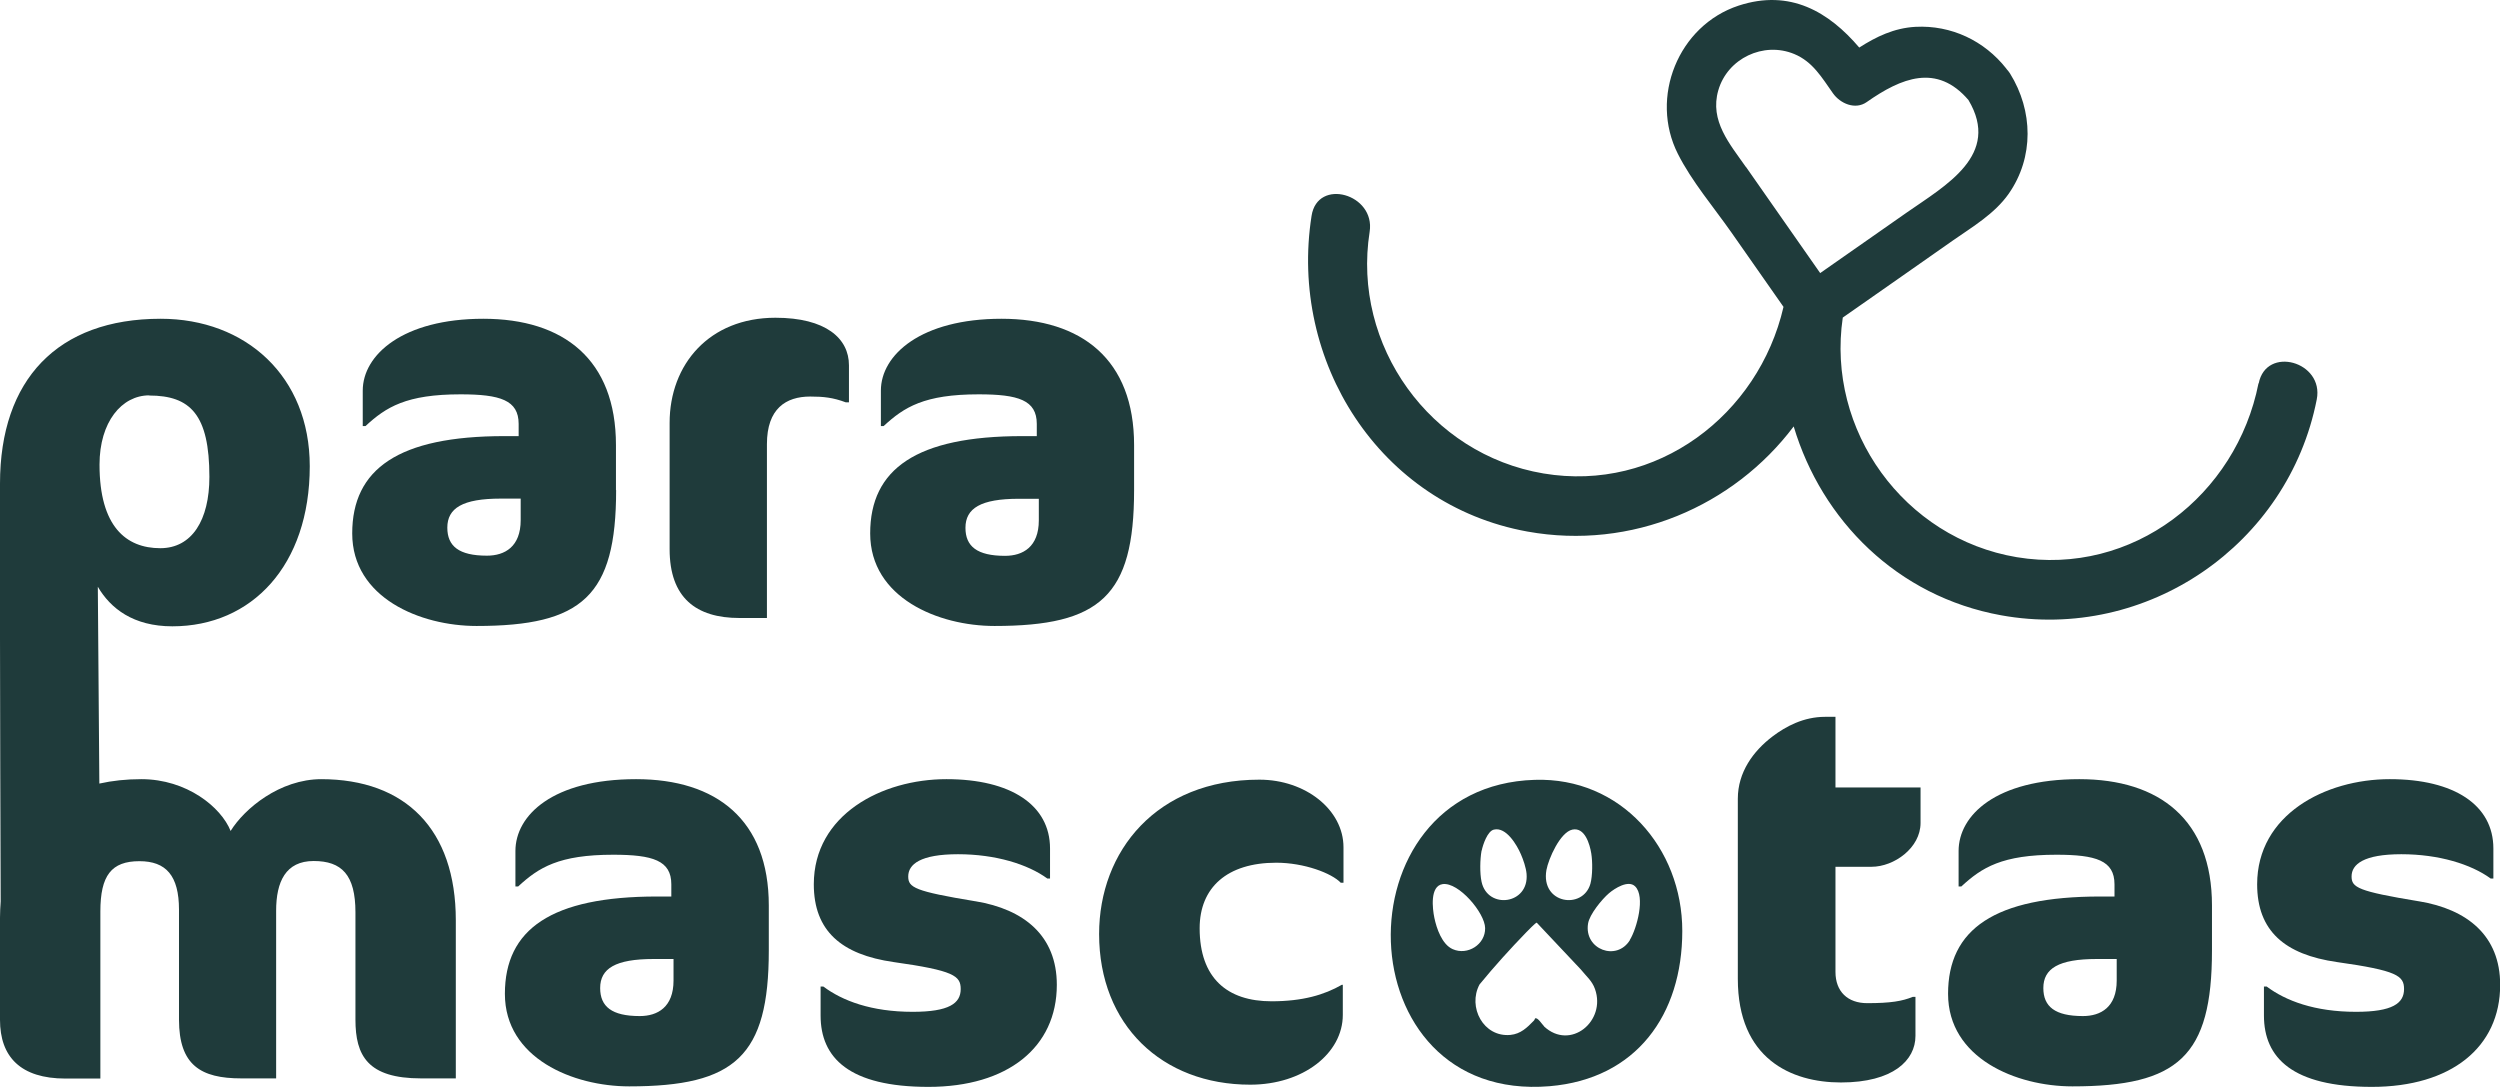
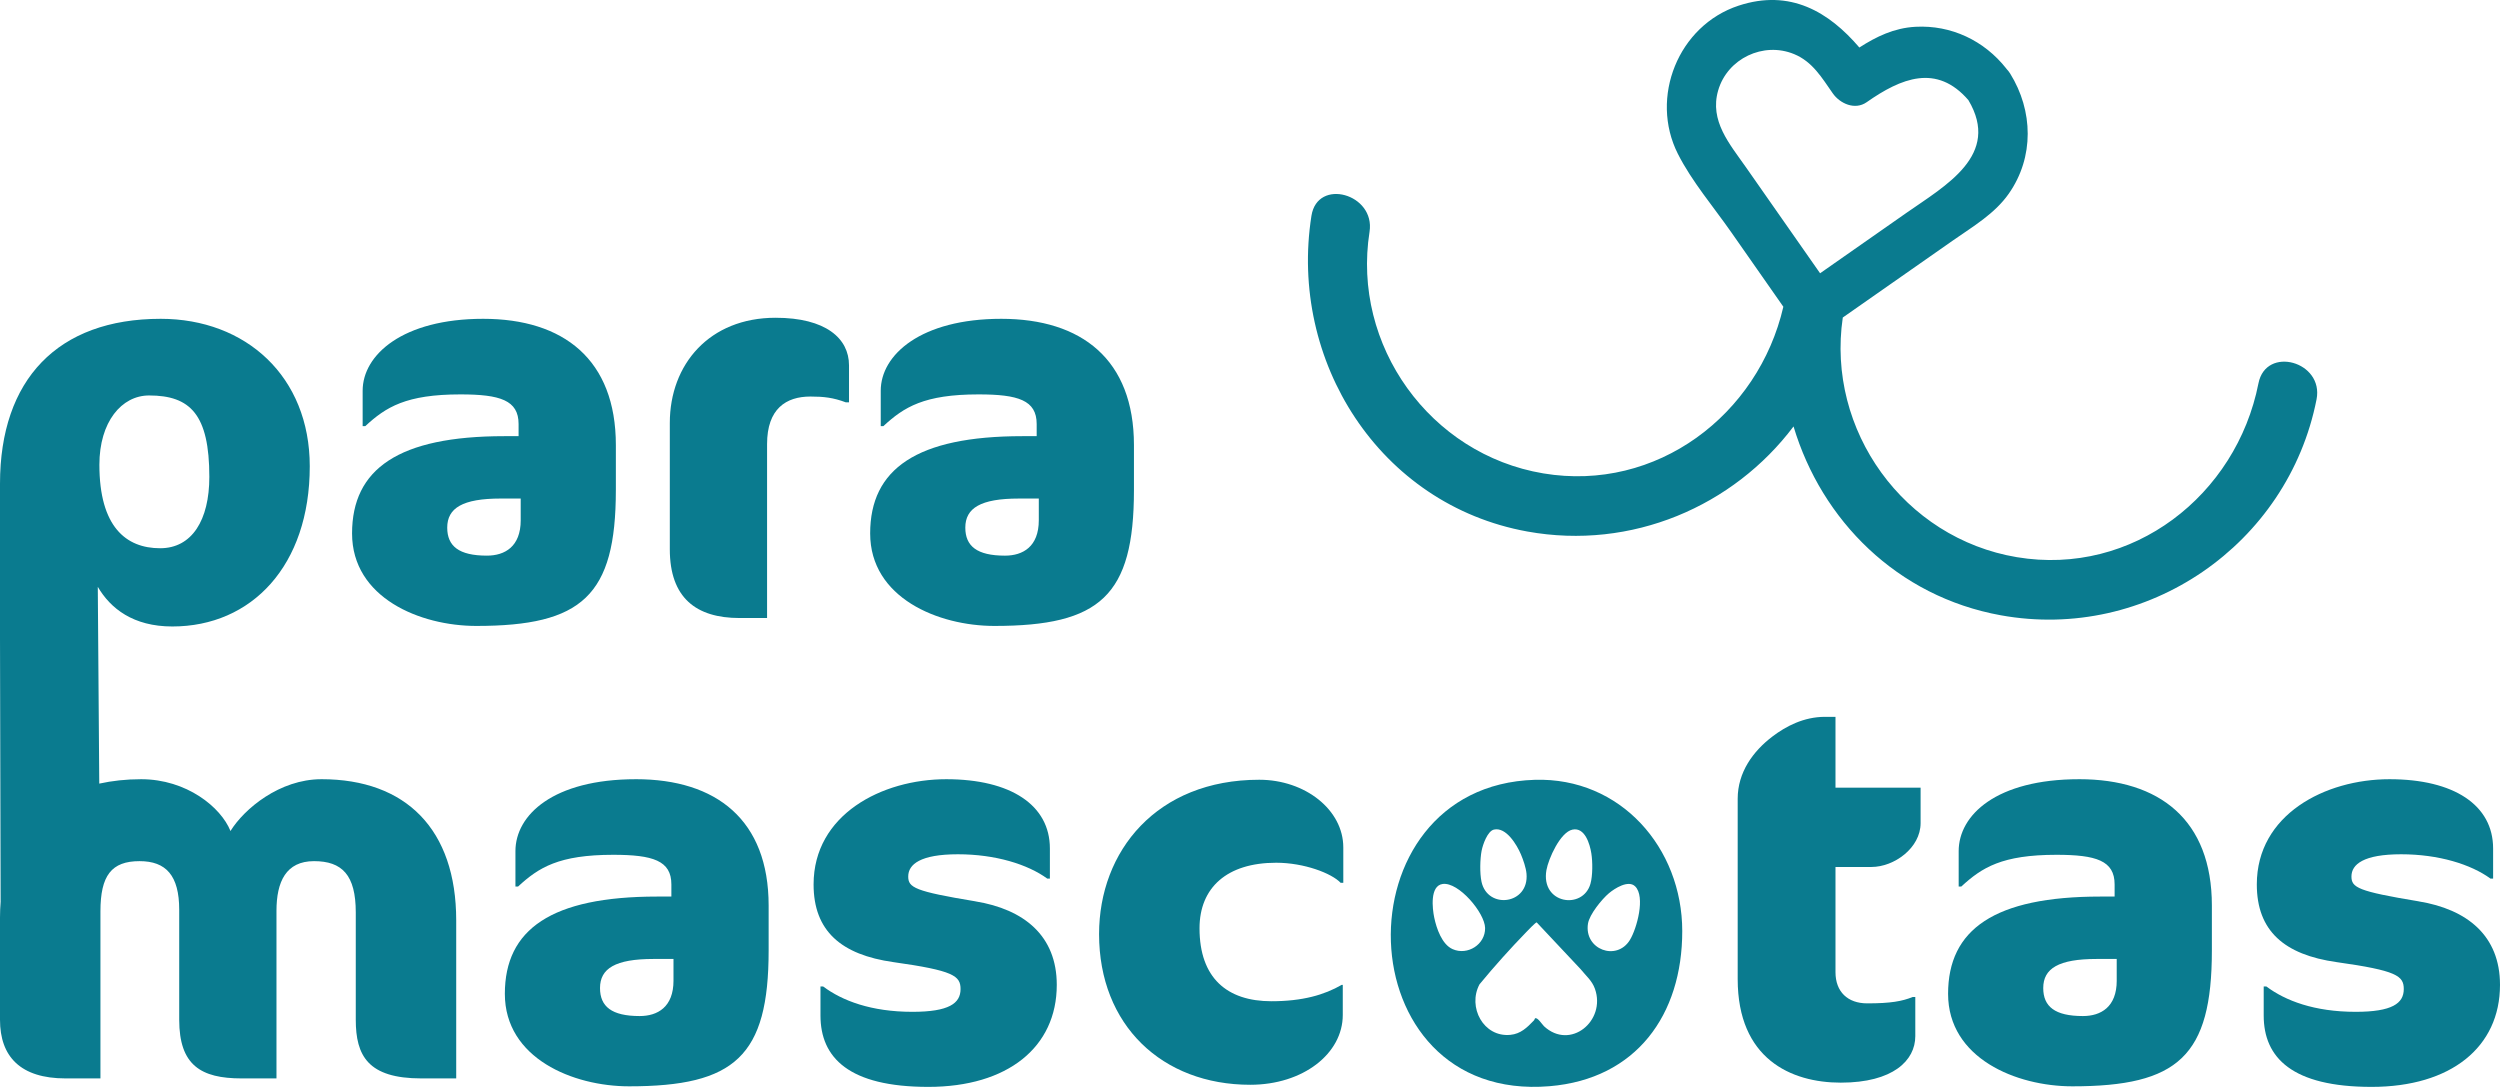
- <svg xmlns="http://www.w3.org/2000/svg" viewBox="0 0 147.21 64">
+ <svg xmlns="http://www.w3.org/2000/svg" id="Capa_1" viewBox="0 0 2000 869.5">
  <defs>
    <style>
      .cls-1 {
-         fill: #1f3b3b;
+         fill: #0a7b8f;
      }
    </style>
  </defs>
-   <path class="cls-1" d="M132.99,22.57c-1.3,6.59-7.41,11.37-14.23,10.24-6.64-1.11-11.23-7.47-10.25-14.11,2.17-1.52,4.34-3.03,6.5-4.55,1.16-.81,2.44-1.56,3.27-2.74,1.5-2.15,1.44-4.89.08-7.08-.06-.1-.14-.19-.21-.27,0,0,0-.01-.01-.02-1.29-1.64-3.24-2.57-5.35-2.46-1.26.07-2.31.58-3.31,1.22-1.79-2.1-4.07-3.46-7.1-2.47-3.56,1.17-5.26,5.41-3.58,8.73.81,1.61,2.1,3.13,3.14,4.61,1.03,1.47,2.05,2.93,3.08,4.4-1.47,6.37-7.46,10.93-14.13,9.81-6.68-1.12-11.29-7.54-10.24-14.23.35-2.23-3.07-3.2-3.42-.94-1.34,8.53,3.98,17.01,12.71,18.59,6.14,1.11,12.14-1.49,15.68-6.19,1.65,5.52,6.09,10.01,12.21,11.12,8.6,1.56,16.91-4.16,18.59-12.71.44-2.23-2.98-3.19-3.42-.94ZM102.81,9.84c-.95-1.36-2.15-2.72-1.63-4.52.54-1.88,2.66-2.89,4.47-2.14,1.09.45,1.63,1.39,2.28,2.31.42.6,1.31,1,1.99.52,2.04-1.43,4.13-2.29,5.99-.12,1.93,3.24-1.35,5.03-3.64,6.63-1.7,1.19-3.4,2.38-5.09,3.56-1.46-2.08-2.91-4.16-4.37-6.25Z" />
-   <path class="cls-1" d="M90.37,45.92c-11.64.36-11.24,19.05.88,18.04,5.1-.43,7.81-4.2,7.81-9.14,0-4.9-3.63-9.06-8.68-8.9ZM91.06,51.23c.12-.66.81-2.23,1.53-2.38.73-.15,1.02.85,1.11,1.4.08.49.08,1.31-.05,1.79-.44,1.55-2.94,1.19-2.59-.81ZM87.25,50.08c.07-.34.34-1.15.72-1.23.72-.17,1.35.9,1.59,1.46.14.32.3.79.33,1.14.16,1.82-2.3,2.12-2.65.47-.11-.5-.09-1.33,0-1.83ZM85.54,55.89c-.63-.28-.95-1.22-1.08-1.85-.11-.53-.27-1.87.49-1.98.94-.13,2.49,1.7,2.5,2.59.02.96-1.03,1.63-1.91,1.24ZM90.92,60.43c-.1-.09-.38-.55-.53-.46,0,0-.03.09-.07.13-.4.41-.77.78-1.38.84-1.59.15-2.53-1.64-1.82-2.97.86-1.05,1.8-2.09,2.75-3.07.08-.08.56-.58.62-.57l2.59,2.75c.31.39.67.67.84,1.16.67,1.89-1.45,3.64-3,2.2ZM95.98,55.35c-.78,1.28-2.71.56-2.47-.96.08-.54.82-1.44,1.23-1.79.34-.29,1.14-.8,1.54-.41.62.6.1,2.5-.31,3.16Z" />
-   <path class="cls-1" d="M36.27,28.86v-2.65c0-5.04-3.08-7.44-7.81-7.44s-7.1,2.12-7.1,4.23v2.09h.16c1.21-1.12,2.4-1.87,5.6-1.87,2.33,0,3.42.34,3.42,1.74v.72h-.84c-6.23,0-8.96,1.93-8.96,5.73s4.02,5.45,7.32,5.45c6.23,0,8.22-1.77,8.22-8ZM30.66,30.63c0,1.56-.93,2.09-1.99,2.09-1.65,0-2.33-.56-2.33-1.65,0-1.15.9-1.71,3.14-1.71h1.18v1.28Z" />
-   <path class="cls-1" d="M49.99,23.69v-2.18c0-1.59-1.37-2.8-4.33-2.8-3.89,0-6.23,2.74-6.23,6.19v7.44c0,2.86,1.56,4.05,4.11,4.05h1.62v-10.24c0-2.09,1.12-2.8,2.55-2.8.78,0,1.34.06,2.09.34h.19Z" />
-   <path class="cls-1" d="M60.2,25.68c-6.23,0-8.96,1.93-8.96,5.73s4.02,5.45,7.32,5.45c6.23,0,8.22-1.77,8.22-8v-2.65c0-5.04-3.08-7.44-7.81-7.44s-7.1,2.12-7.1,4.23v2.09h.16c1.21-1.12,2.4-1.87,5.6-1.87,2.33,0,3.42.34,3.42,1.74v.72h-.84ZM61.17,29.36v1.28c0,1.56-.93,2.09-1.99,2.09-1.65,0-2.33-.56-2.33-1.65,0-1.15.9-1.71,3.14-1.71h1.18Z" />
-   <path class="cls-1" d="M18.93,45.88c-2.46,0-4.54,1.74-5.35,3.05-.56-1.4-2.58-3.05-5.26-3.05-.89,0-1.71.09-2.47.26-.03-3.86-.06-7.73-.09-11.59.75,1.28,2.09,2.33,4.39,2.33,4.67,0,8.09-3.58,8.09-9.43,0-5.29-3.77-8.68-8.78-8.68-6.07,0-9.46,3.58-9.46,9.71v9.06c.01,5.18.02,10.36.04,15.54,0,0,0,0,0,0-.02.31-.04.63-.04.96v6.01c0,2.18,1.21,3.46,3.86,3.46h2.05v-9.84c0-2.12.65-2.96,2.3-2.96,1.56,0,2.33.84,2.33,2.86v6.47c0,2.68,1.28,3.46,3.67,3.46h2.05v-9.87c0-1.71.56-2.93,2.21-2.93s2.46.81,2.46,3.02v6.32c0,2.12.72,3.46,3.86,3.46h2.05v-9.31c0-5.35-2.96-8.31-7.94-8.31ZM8.78,23.29c2.43,0,3.55,1.12,3.55,4.79,0,2.55-1.03,4.2-2.89,4.2-2.02,0-3.58-1.28-3.58-4.92,0-2.52,1.31-4.08,2.93-4.08Z" />
-   <path class="cls-1" d="M37.45,45.88c-4.89,0-7.1,2.12-7.1,4.23v2.09h.16c1.21-1.12,2.4-1.87,5.6-1.87,2.33,0,3.42.34,3.42,1.74v.72h-.84c-6.23,0-8.96,1.93-8.96,5.73s4.02,5.45,7.32,5.45c6.23,0,8.22-1.77,8.22-8v-2.65c0-5.04-3.08-7.44-7.81-7.44ZM39.66,57.74c0,1.56-.93,2.09-1.99,2.09-1.65,0-2.33-.56-2.33-1.65,0-1.15.9-1.71,3.14-1.71h1.18v1.28Z" />
-   <path class="cls-1" d="M57.43,53.07c-3.58-.59-3.95-.81-3.95-1.46,0-.72.72-1.31,2.93-1.31s4.11.59,5.26,1.43h.16v-1.77c0-2.55-2.3-4.08-6.1-4.08s-7.81,2.09-7.81,6.19c0,2.74,1.62,4.14,4.7,4.58,3.55.5,3.95.81,3.95,1.59,0,.84-.68,1.34-2.83,1.34-2.43,0-4.14-.65-5.26-1.49h-.16v1.71c0,2.49,1.68,4.2,6.35,4.2s7.56-2.33,7.56-6.01c0-2.89-1.93-4.45-4.79-4.92Z" />
-   <path class="cls-1" d="M74.15,45.91c-6.04,0-9.43,4.2-9.43,9.09,0,5.35,3.7,8.87,8.9,8.87,3.11,0,5.45-1.84,5.45-4.11v-1.77h-.06c-1.03.59-2.3.97-4.14.97-2.61,0-4.23-1.37-4.23-4.3,0-2.4,1.62-3.86,4.51-3.86,1.65,0,3.27.62,3.8,1.18h.16v-2.09c0-2.21-2.24-3.98-4.95-3.98Z" />
-   <path class="cls-1" d="M108.08,42.21h-.62c-1.25,0-2.3.56-3.08,1.15-1.15.87-2.05,2.12-2.05,3.67v10.61c0,4.7,3.14,6.1,6.07,6.1,3.08,0,4.39-1.31,4.39-2.74v-2.3h-.16c-.62.25-1.28.37-2.68.37-1.15,0-1.87-.68-1.87-1.84v-6.19h2.12c1.34,0,2.89-1.12,2.89-2.58v-2.09h-5.01v-4.17Z" />
-   <path class="cls-1" d="M122.43,45.88c-4.89,0-7.1,2.12-7.1,4.23v2.09h.16c1.21-1.12,2.4-1.87,5.6-1.87,2.33,0,3.42.34,3.42,1.74v.72h-.84c-6.23,0-8.96,1.93-8.96,5.73s4.02,5.45,7.32,5.45c6.23,0,8.22-1.77,8.22-8v-2.65c0-5.04-3.08-7.44-7.81-7.44ZM124.64,57.74c0,1.56-.93,2.09-1.99,2.09-1.65,0-2.33-.56-2.33-1.65,0-1.15.9-1.71,3.14-1.71h1.18v1.28Z" />
-   <path class="cls-1" d="M142.42,53.07c-3.58-.59-3.95-.81-3.95-1.46,0-.72.72-1.31,2.93-1.31s4.11.59,5.26,1.43h.16v-1.77c0-2.55-2.3-4.08-6.1-4.08s-7.81,2.09-7.81,6.19c0,2.74,1.62,4.14,4.7,4.58,3.55.5,3.95.81,3.95,1.59,0,.84-.68,1.34-2.83,1.34-2.43,0-4.14-.65-5.26-1.49h-.16v1.71c0,2.49,1.68,4.2,6.35,4.2s7.56-2.33,7.56-6.01c0-2.89-1.93-4.45-4.79-4.92Z" />
+   <path class="cls-1" d="M1806.76,306.69c-17.64,89.6-100.69,154.54-193.27,139.05-90.26-15.1-152.57-101.51-139.26-191.72,29.45-20.6,58.9-41.21,88.36-61.81,15.82-11.07,33.17-21.17,44.43-37.26,20.45-29.2,19.59-66.39,1.08-96.14-.88-1.42-1.86-2.63-2.9-3.7-.08-.1-.12-.2-.19-.3-17.59-22.3-44-34.93-72.62-33.38-17.18.94-31.32,7.86-44.91,16.58-24.36-28.52-55.33-47.02-96.52-33.51-48.42,15.88-71.42,73.52-48.66,118.58,11.06,21.9,28.58,42.51,42.6,62.57,13.93,19.92,27.86,39.83,41.78,59.75-19.99,86.6-101.42,148.47-192,133.32-90.78-15.18-153.32-102.5-139.05-193.27,4.77-30.35-41.67-43.42-46.48-12.81-18.21,115.9,54.1,231.07,172.72,252.57,83.48,15.13,164.92-20.24,212.96-84.06,22.46,75.01,82.77,136.03,165.84,151.08,116.83,21.17,229.68-56.51,252.57-172.72,5.97-30.3-40.49-43.27-46.48-12.81ZM1396.71,133.74c-12.97-18.54-29.23-37.02-22.19-61.35,7.39-25.58,36.19-39.28,60.79-29.1,14.76,6.1,22.19,18.93,30.92,31.4,5.73,8.19,17.73,13.63,27.06,7.1,27.67-19.39,56.07-31.04,81.43-1.68,26.17,43.97-18.31,68.32-49.46,90.11-23.06,16.13-46.13,32.27-69.19,48.4-19.78-28.29-39.57-56.58-59.35-84.87Z" />
+   <path class="cls-1" d="M1227.82,623.85c-158.2,4.83-152.7,258.87,11.9,245.11,69.25-5.79,106.14-57.04,106.08-124.14-.05-66.51-49.31-123.06-117.98-120.97ZM1237.16,696.03c1.57-8.95,11.01-30.28,20.82-32.34,9.95-2.09,13.92,11.56,15.1,19.06,1.06,6.69,1.13,17.8-.73,24.31-6,21.05-39.97,16.18-35.2-11.03ZM1185.33,680.44c.89-4.65,4.67-15.58,9.81-16.77,9.79-2.26,18.39,12.28,21.6,19.83,1.87,4.4,4.06,10.75,4.47,15.46,2.16,24.79-31.23,28.78-36.01,6.4-1.45-6.79-1.19-18.09.11-24.93ZM1162.09,759.31c-8.55-3.77-12.9-16.62-14.69-25.18-1.51-7.18-3.62-25.47,6.69-26.95,12.76-1.82,33.79,23.12,33.99,35.24.22,13.09-13.97,22.19-26,16.89ZM1235.18,820.95c-1.39-1.29-5.21-7.41-7.16-6.27-.1.06-.47,1.25-.95,1.74-5.41,5.61-10.49,10.66-18.77,11.46-21.57,2.1-34.4-22.28-24.7-40.41,11.75-14.27,24.47-28.44,37.38-41.76,1.1-1.13,7.56-7.95,8.38-7.8l35.13,37.41c4.2,5.26,9.12,9.11,11.46,15.73,9.05,25.65-19.72,49.44-40.78,29.91ZM1303.95,751.94c-10.66,17.4-36.81,7.61-33.57-13.03,1.15-7.34,11.1-19.55,16.76-24.32,4.64-3.9,15.51-10.82,20.95-5.53,8.45,8.22,1.34,33.92-4.15,42.87Z" />
+   <path class="cls-1" d="M492.69,392.07v-35.95c0-68.51-41.87-101.07-106.15-101.07s-96.42,28.76-96.42,57.51v28.33h2.11c16.49-15.22,32.56-25.37,76.12-25.37,31.72,0,46.52,4.65,46.52,23.68v9.73h-11.42c-84.58,0-121.8,26.22-121.8,77.81s54.55,74.01,99.38,74.01c84.58,0,111.65-24.1,111.65-108.68ZM416.57,416.17c0,21.15-12.69,28.34-27.07,28.34-22.41,0-31.72-7.61-31.72-22.42,0-15.64,12.27-23.26,42.71-23.26h16.07v17.34Z" />
+   <path class="cls-1" d="M679.21,321.87v-29.6c0-21.57-18.61-38.06-58.78-38.06-52.86,0-84.58,37.22-84.58,84.16v101.07c0,38.91,21.14,54.98,55.82,54.98h21.99v-139.13c0-28.33,15.22-38.06,34.68-38.06,10.57,0,18.19.84,28.34,4.65h2.54Z" />
+   <path class="cls-1" d="M817.93,348.93c-84.58,0-121.8,26.22-121.8,77.81s54.55,74.01,99.38,74.01c84.58,0,111.65-24.1,111.65-108.68v-35.95c0-68.51-41.87-101.07-106.15-101.07s-96.42,28.76-96.42,57.51v28.33h2.11c16.49-15.22,32.56-25.37,76.12-25.37,31.72,0,46.52,4.65,46.52,23.68v9.73h-11.42ZM831.04,398.84v17.34c0,21.15-12.69,28.34-27.07,28.34-22.41,0-31.72-7.61-31.72-22.42,0-15.64,12.27-23.26,42.71-23.26h16.07Z" />
+   <path class="cls-1" d="M257.12,623.37c-33.41,0-61.74,23.68-72.74,41.44-7.61-19.03-35.1-41.44-71.47-41.44-12.15,0-23.26,1.27-33.5,3.52-.39-52.48-.78-104.95-1.18-157.43,10.15,17.34,28.33,31.72,59.63,31.72,63.44,0,109.95-48.63,109.95-128.14,0-71.89-51.17-117.99-119.26-117.99C46.1,255.05,0,303.68,0,387v123.06c.17,70.38.34,140.76.5,211.14,0,0,.01-.02.02-.02-.33,4.23-.52,8.55-.52,12.99v81.62c0,29.6,16.49,46.94,52.44,46.94h27.91v-133.63c0-28.76,8.88-40.18,31.3-40.18,21.14,0,31.72,11.42,31.72,38.91v87.96c0,36.37,17.34,46.94,49.9,46.94h27.91v-134.06c0-23.26,7.61-39.75,30.03-39.75s33.41,10.99,33.41,41.02v85.85c0,28.76,9.73,46.94,52.44,46.94h27.91v-126.45c0-72.74-40.17-112.92-107.84-112.92ZM119.26,316.37c32.99,0,48.21,15.22,48.21,65.13,0,34.68-13.96,57.09-39.33,57.09-27.49,0-48.63-17.34-48.63-66.82,0-34.25,17.76-55.4,39.75-55.4Z" />
+   <path class="cls-1" d="M508.77,623.37c-66.4,0-96.42,28.75-96.42,57.51v28.34h2.11c16.49-15.22,32.56-25.38,76.12-25.38,31.72,0,46.52,4.65,46.52,23.68v9.73h-11.42c-84.58,0-121.8,26.22-121.8,77.81s54.55,74,99.38,74c84.58,0,111.65-24.1,111.65-108.69v-35.94c0-68.51-41.87-101.07-106.15-101.07ZM538.8,784.5c0,21.15-12.69,28.34-27.07,28.34-22.41,0-31.72-7.61-31.72-22.41,0-15.65,12.27-23.26,42.71-23.26h16.07v17.34Z" />
+   <path class="cls-1" d="M780.29,721.06c-48.63-8.04-53.71-11-53.71-19.88,0-9.73,9.73-17.76,39.75-17.76s55.82,8.04,71.47,19.45h2.11v-24.1c0-34.68-31.29-55.4-82.89-55.4s-106.15,28.34-106.15,84.16c0,37.22,21.99,56.25,63.86,62.17,48.21,6.77,53.71,10.99,53.71,21.57,0,11.42-9.3,18.19-38.48,18.19-32.99,0-56.25-8.88-71.47-20.3h-2.11v23.26c0,33.83,22.84,57.09,86.27,57.09s102.77-31.72,102.77-81.62c0-39.33-26.22-60.47-65.13-66.81Z" />
+   <path class="cls-1" d="M1007.4,623.8c-82.04,0-128.14,57.09-128.14,123.49,0,72.74,50.33,120.53,120.95,120.53,42.29,0,74.01-24.95,74.01-55.83v-24.11h-.84c-13.96,8.04-31.3,13.11-56.25,13.11-35.52,0-57.51-18.61-57.51-58.36,0-32.57,21.99-52.44,61.32-52.44,22.41,0,44.4,8.45,51.59,16.07h2.11v-28.33c0-30.02-30.45-54.13-67.24-54.13Z" />
+   <path class="cls-1" d="M1468.39,573.47h-8.46c-16.92,0-31.29,7.61-41.87,15.65-15.65,11.84-27.91,28.75-27.91,49.9v144.21c0,63.86,42.71,82.89,82.46,82.89,41.87,0,59.63-17.76,59.63-37.21v-31.3h-2.11c-8.46,3.38-17.34,5.08-36.37,5.08-15.65,0-25.37-9.31-25.37-24.95v-84.16h28.76c18.19,0,39.33-15.22,39.33-35.1v-28.34h-68.09v-56.67Z" />
+   <path class="cls-1" d="M1663.36,623.37c-66.4,0-96.42,28.75-96.42,57.51v28.34h2.11c16.49-15.22,32.56-25.38,76.12-25.38,31.72,0,46.52,4.65,46.52,23.68v9.73h-11.42c-84.58,0-121.8,26.22-121.8,77.81s54.55,74,99.38,74c84.58,0,111.65-24.1,111.65-108.69v-35.94c0-68.51-41.87-101.07-106.15-101.07ZM1693.38,784.5c0,21.15-12.69,28.34-27.07,28.34-22.41,0-31.72-7.61-31.72-22.41,0-15.65,12.27-23.26,42.71-23.26h16.07v17.34Z" />
+   <path class="cls-1" d="M1934.87,721.06c-48.63-8.04-53.71-11-53.71-19.88,0-9.73,9.73-17.76,39.75-17.76s55.82,8.04,71.47,19.45h2.11v-24.1c0-34.68-31.29-55.4-82.89-55.4s-106.15,28.34-106.15,84.16c0,37.22,21.99,56.25,63.86,62.17,48.21,6.77,53.71,10.99,53.71,21.57,0,11.42-9.3,18.19-38.48,18.19-32.99,0-56.25-8.88-71.47-20.3h-2.11v23.26c0,33.83,22.84,57.09,86.27,57.09s102.77-31.72,102.77-81.62c0-39.33-26.22-60.47-65.13-66.81Z" />
</svg>
